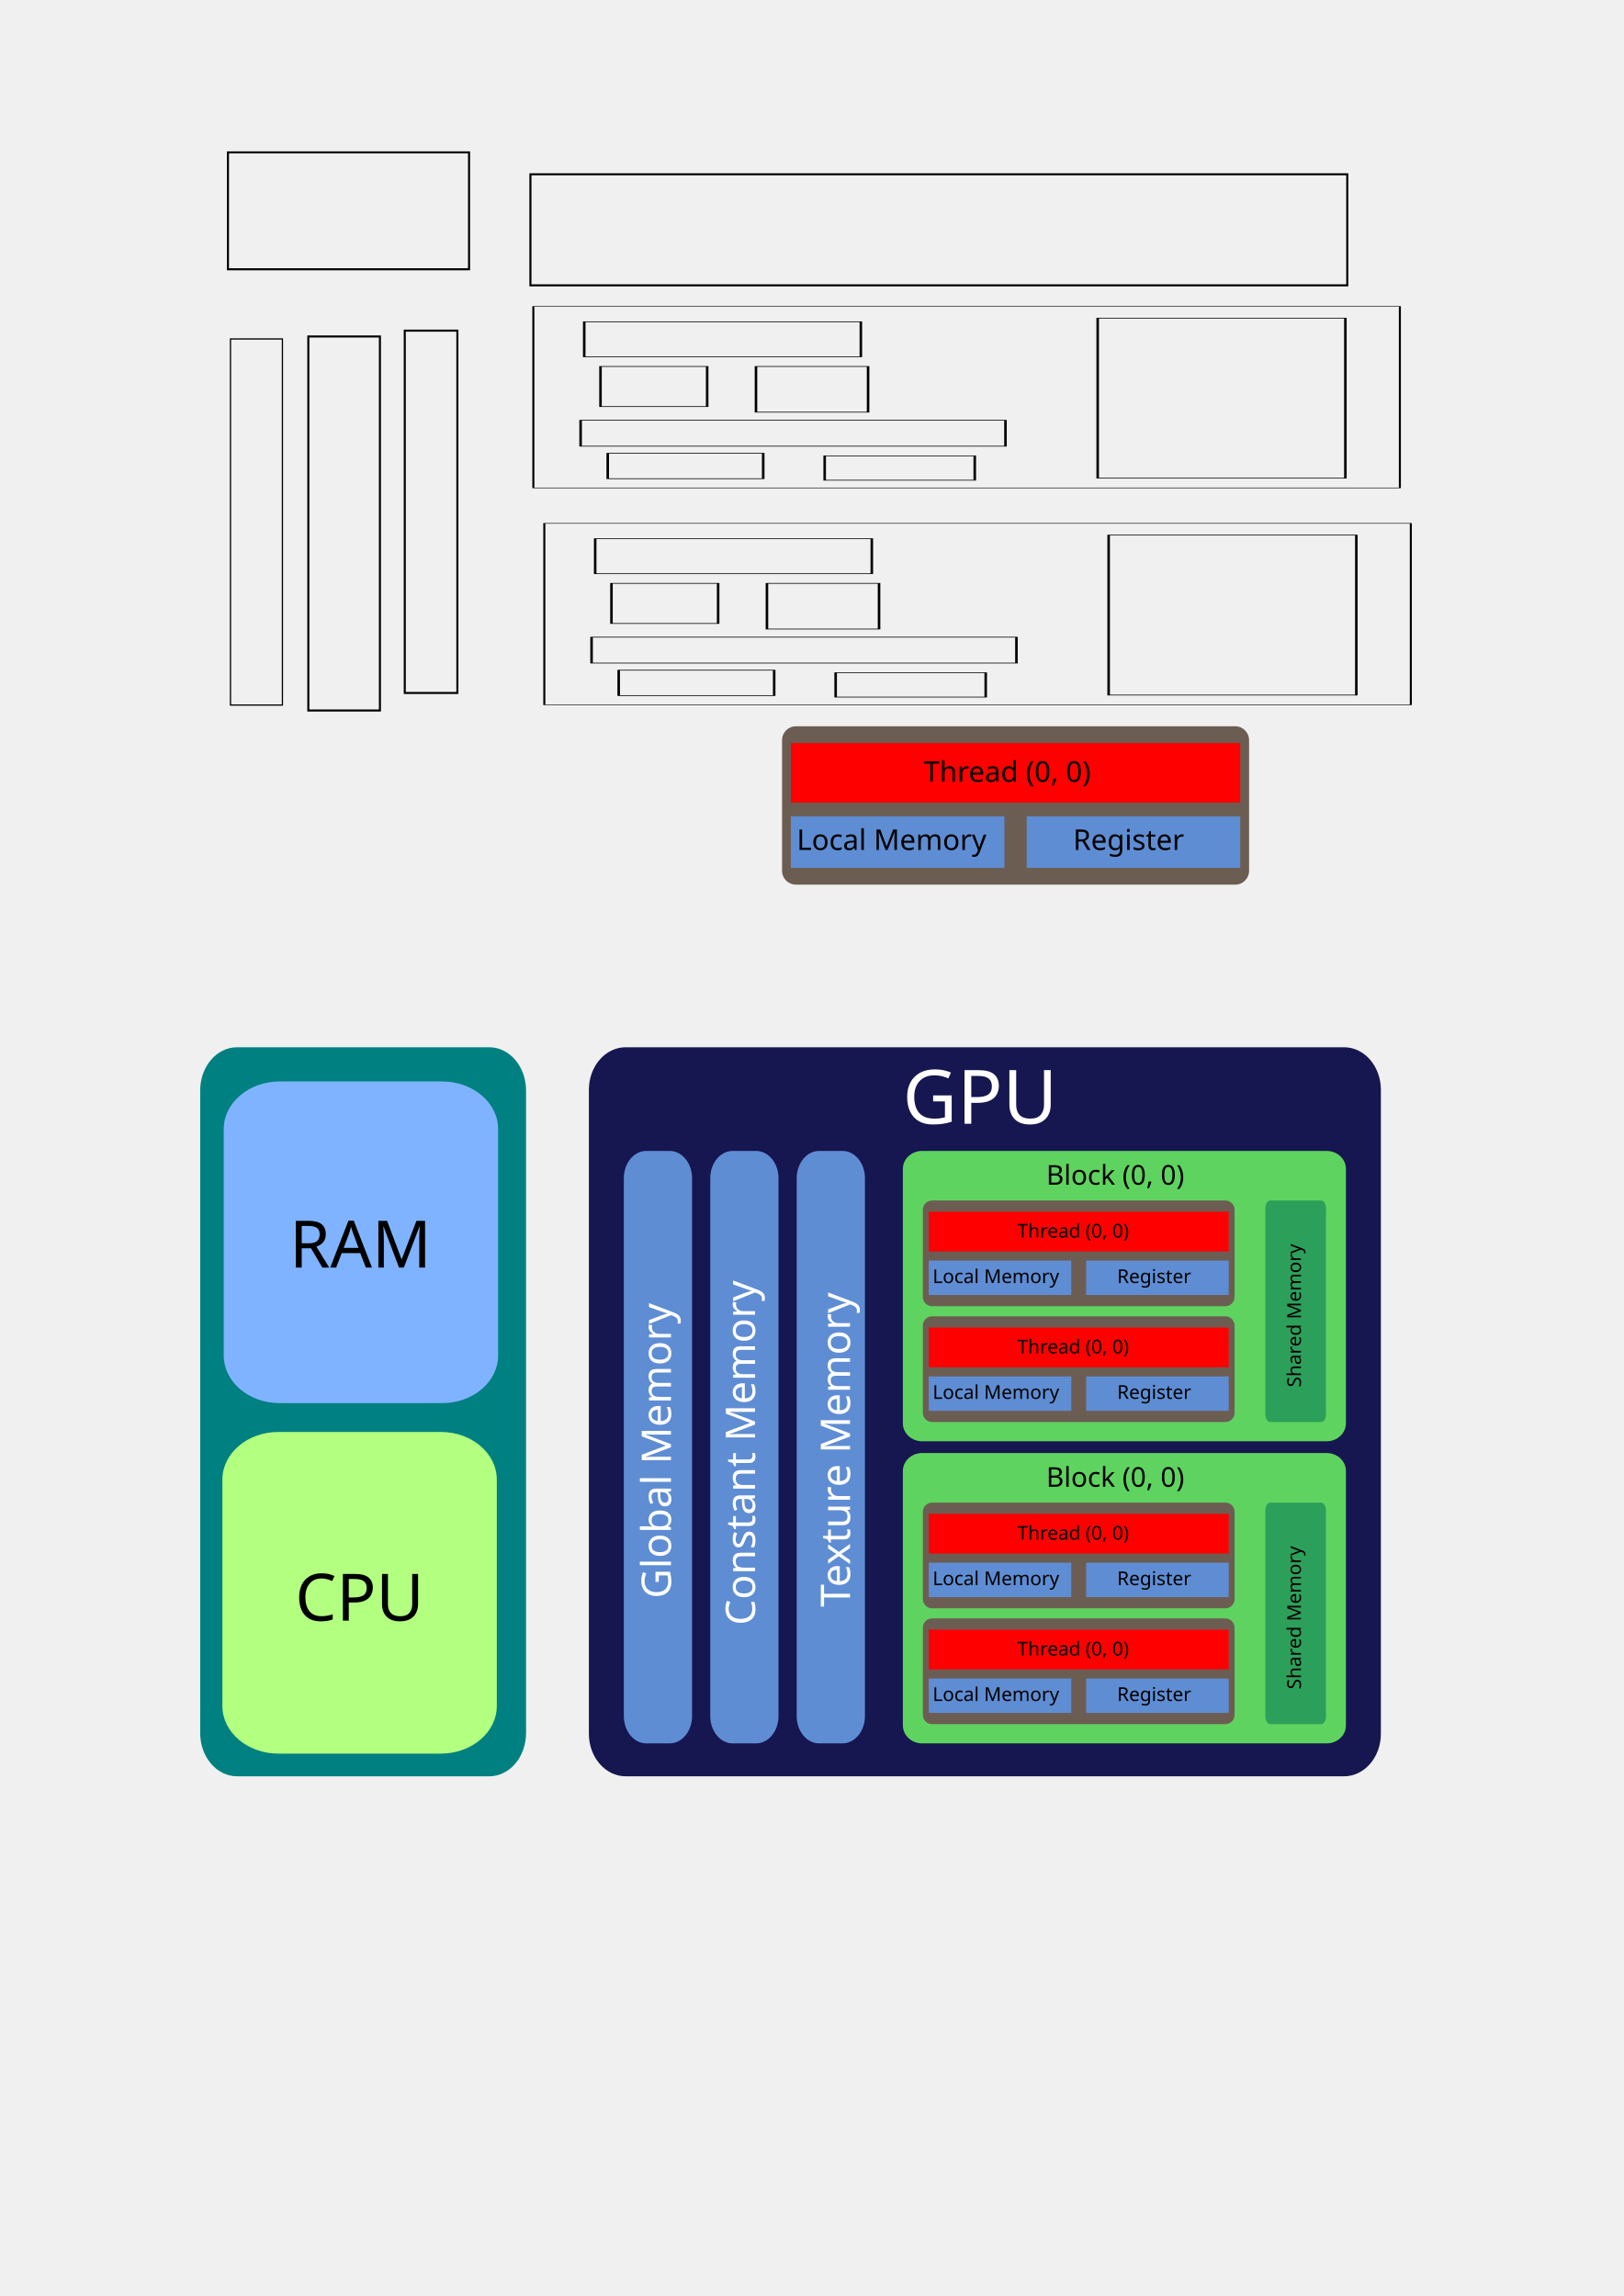
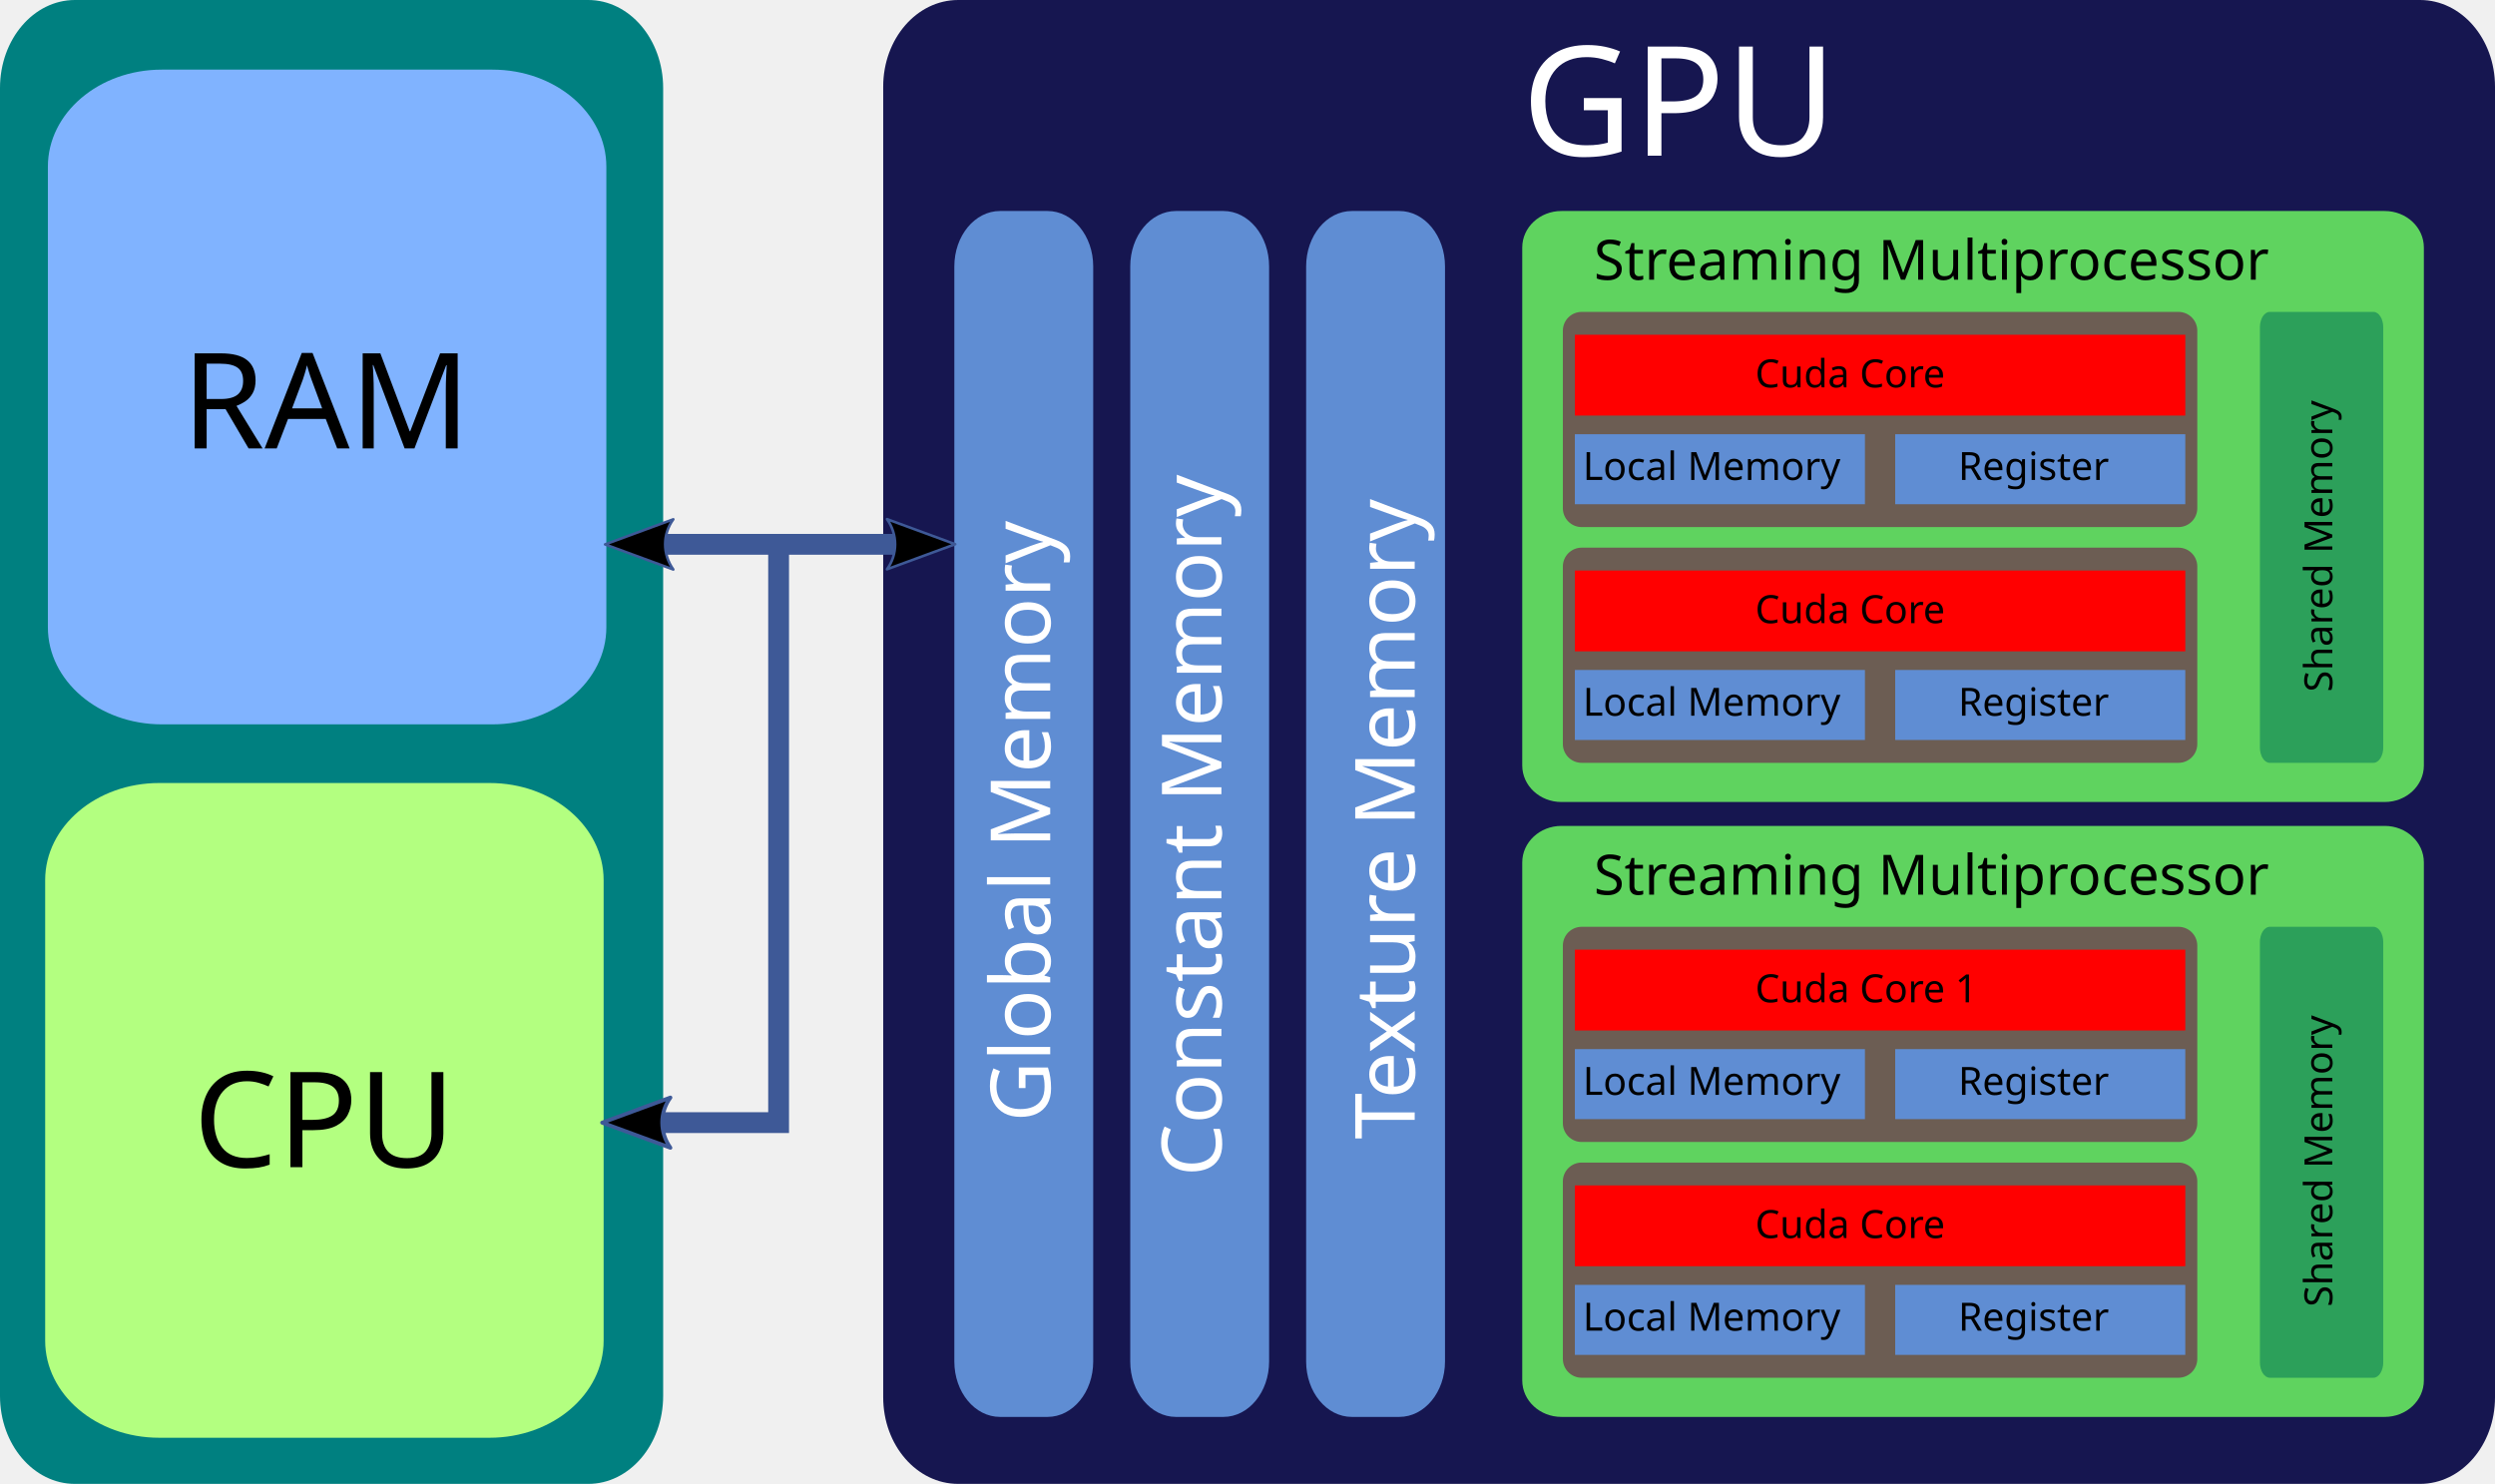
- <svg xmlns="http://www.w3.org/2000/svg" width="210mm" height="297mm" id="svg2" version="1.1">
-   <defs id="defs4" />
-   <g id="layer2">
+ <svg xmlns="http://www.w3.org/2000/svg" width="599.286" height="356.429" id="svg2" version="1.1">
+   <defs id="defs4">
+     <marker orient="auto" refY="0" refX="0" id="Arrow2Sstart" style="overflow:visible">
+       <path id="path3935" style="fill-rule:evenodd;stroke-width:0.625;stroke-linejoin:round" d="M 8.719,4.034 -2.207,0.016 8.719,-4.002 c -1.745,2.372 -1.735,5.617 -6e-7,8.035 z" transform="matrix(0.3,0,0,0.3,-0.69,0)" />
+     </marker>
+     <marker orient="auto" refY="0" refX="0" id="Arrow2Send" style="overflow:visible">
+       <path id="path3938" style="fill-rule:evenodd;stroke-width:0.625;stroke-linejoin:round" d="M 8.719,4.034 -2.207,0.016 8.719,-4.002 c -1.745,2.372 -1.735,5.617 -6e-7,8.035 z" transform="matrix(-0.3,0,0,-0.3,0.69,0)" />
+     </marker>
+     <marker orient="auto" refY="0" refX="0" id="Arrow1Lend" style="overflow:visible">
+       <path id="path3908" d="M 0,0 5,-5 -12.5,0 5,5 0,0 z" style="fill-rule:evenodd;stroke:#000000;stroke-width:1pt" transform="matrix(-0.8,0,0,-0.8,-10,0)" />
+     </marker>
+   </defs>
+   <g id="layer2" transform="translate(-97.85715,-512.005)">
    <text xml:space="preserve" style="font-size:28px;font-style:normal;font-weight:normal;line-height:125%;letter-spacing:0px;word-spacing:0px;fill:#ffffff;fill-opacity:1;stroke:none;font-family:Sans" x="445.714" y="547.362" id="text4523">
      <tspan id="tspan4525" x="445.714" y="547.362" />
    </text>
  </g>
-   <g id="layer3" />
-   <g id="layer1">
-     <g id="g3100" transform="matrix(1.237267,0,0,0.3475681,119.4371,107.3377)">
-       <rect ry="0" rx="0" y="122.26" x="114.184" height="255.204" width="342.347" id="rect2985" style="fill:none;stroke:#000000;stroke-width:0.796" />
-       <rect y="138.791" x="337.143" height="225" width="97.857" id="rect2989" style="fill:none;stroke:#000000;stroke-width:1;stroke-linecap:square;stroke-miterlimit:4;stroke-opacity:1;stroke-dasharray:0.1, 0.1;stroke-dashoffset:0" />
-       <rect y="143.791" x="134.286" height="49.286" width="109.286" id="rect3009" style="fill:none;stroke:#000000;stroke-width:1;stroke-linecap:square;stroke-miterlimit:4;stroke-opacity:1;stroke-dasharray:0.1, 0.1;stroke-dashoffset:0" />
-       <rect y="206.648" x="140.714" height="56.429" width="42.143" id="rect3011" style="fill:none;stroke:#000000;stroke-width:1;stroke-linecap:square;stroke-miterlimit:4;stroke-opacity:1;stroke-dasharray:0.1, 0.1;stroke-dashoffset:0" />
-       <rect y="206.648" x="202.143" height="64.286" width="44.286" id="rect3013" style="fill:none;stroke:#000000;stroke-width:1;stroke-linecap:square;stroke-miterlimit:4;stroke-opacity:1;stroke-dasharray:0.1, 0.1;stroke-dashoffset:0" />
-       <rect y="282.362" x="132.857" height="36.429" width="167.857" id="rect3015" style="fill:none;stroke:#000000;stroke-width:1;stroke-linecap:square;stroke-miterlimit:4;stroke-opacity:1;stroke-dasharray:0.1, 0.1;stroke-dashoffset:0" />
-       <rect y="328.791" x="143.571" height="35.714" width="61.429" id="rect3017" style="fill:none;stroke:#000000;stroke-width:1;stroke-linecap:square;stroke-miterlimit:4;stroke-opacity:1;stroke-dasharray:0.1, 0.1;stroke-dashoffset:0" />
-       <rect y="332.362" x="229.286" height="34.286" width="59.286" id="rect3019" style="fill:none;stroke:#000000;stroke-width:1;stroke-linecap:square;stroke-miterlimit:4;stroke-opacity:1;stroke-dasharray:0.1, 0.1;stroke-dashoffset:0" />
-     </g>
-     <rect style="fill:none;stroke:#000000;stroke-width:1;stroke-linecap:square;stroke-miterlimit:4;stroke-opacity:1;stroke-dasharray:0.1, 0.1;stroke-dashoffset:0" id="rect3110" width="25.714" height="177.143" x="197.857" y="161.648" />
-     <rect style="fill:none;stroke:#000000;stroke-width:1;stroke-linecap:square;stroke-miterlimit:4;stroke-opacity:1;stroke-dasharray:0.1, 0.1;stroke-dashoffset:0" id="rect3112" width="35" height="182.857" x="150.714" y="164.505" />
-     <rect style="fill:none;stroke:#000000;stroke-width:0.606;stroke-linecap:square;stroke-miterlimit:4;stroke-opacity:1;stroke-dasharray:0.061, 0.061;stroke-dashoffset:0" id="rect3114" width="25.398" height="178.991" x="112.658" y="165.713" />
-     <rect style="fill:none;stroke:#000000;stroke-width:1;stroke-linecap:square;stroke-miterlimit:4;stroke-opacity:1;stroke-dasharray:0.1, 0.1;stroke-dashoffset:0" id="rect3116" width="117.857" height="57.143" x="111.429" y="74.505" />
-     <rect style="fill:none;stroke:#000000;stroke-width:1;stroke-linecap:square;stroke-miterlimit:4;stroke-opacity:1;stroke-dasharray:0.1, 0.1;stroke-dashoffset:0" id="rect3118" width="399.286" height="54.286" x="259.286" y="85.219" />
-     <g id="g3100-2" transform="matrix(1.237267,0,0,0.3475681,124.7943,213.3752)">
-       <rect ry="0" rx="0" y="122.26" x="114.184" height="255.204" width="342.347" id="rect2985-5" style="fill:none;stroke:#000000;stroke-width:0.796" />
-       <rect y="138.791" x="337.143" height="225" width="97.857" id="rect2989-6" style="fill:none;stroke:#000000;stroke-width:1;stroke-linecap:square;stroke-miterlimit:4;stroke-opacity:1;stroke-dasharray:0.1, 0.1;stroke-dashoffset:0" />
-       <rect y="143.791" x="134.286" height="49.286" width="109.286" id="rect3009-7" style="fill:none;stroke:#000000;stroke-width:1;stroke-linecap:square;stroke-miterlimit:4;stroke-opacity:1;stroke-dasharray:0.1, 0.1;stroke-dashoffset:0" />
-       <rect y="206.648" x="140.714" height="56.429" width="42.143" id="rect3011-8" style="fill:none;stroke:#000000;stroke-width:1;stroke-linecap:square;stroke-miterlimit:4;stroke-opacity:1;stroke-dasharray:0.1, 0.1;stroke-dashoffset:0" />
-       <rect y="206.648" x="202.143" height="64.286" width="44.286" id="rect3013-4" style="fill:none;stroke:#000000;stroke-width:1;stroke-linecap:square;stroke-miterlimit:4;stroke-opacity:1;stroke-dasharray:0.1, 0.1;stroke-dashoffset:0" />
-       <rect y="282.362" x="132.857" height="36.429" width="167.857" id="rect3015-8" style="fill:none;stroke:#000000;stroke-width:1;stroke-linecap:square;stroke-miterlimit:4;stroke-opacity:1;stroke-dasharray:0.1, 0.1;stroke-dashoffset:0" />
-       <rect y="328.791" x="143.571" height="35.714" width="61.429" id="rect3017-4" style="fill:none;stroke:#000000;stroke-width:1;stroke-linecap:square;stroke-miterlimit:4;stroke-opacity:1;stroke-dasharray:0.1, 0.1;stroke-dashoffset:0" />
-       <rect y="332.362" x="229.286" height="34.286" width="59.286" id="rect3019-1" style="fill:none;stroke:#000000;stroke-width:1;stroke-linecap:square;stroke-miterlimit:4;stroke-opacity:1;stroke-dasharray:0.1, 0.1;stroke-dashoffset:0" />
-     </g>
-     <g id="g3386-0" transform="translate(236.3942,-74.45075)">
-       <rect ry="6.77" y="429.526" x="145.89" height="77.431" width="228.289" id="rect3313-3" style="fill:#6c5d53;stroke:none" />
-       <g transform="translate(5.922635,2.271435)" id="g3315-4">
-         <g id="g3226-9">
-           <rect y="435.479" x="144.297" height="29.082" width="219.641" id="rect3168-5" style="fill:#ff0000;stroke:none" />
-           <g transform="matrix(1.244927,0,0,1.017884,-35.33942,-7.788082)" id="g3200-7" style="fill:#5f8dd3;stroke:none">
-             <rect style="fill:#5f8dd3;stroke:none" id="rect3170-56" width="83.843" height="24.749" x="144.286" y="470.641" />
-             <rect style="fill:#5f8dd3;stroke:none" id="rect3170-1-2" width="83.843" height="24.749" x="236.881" y="470.641" />
-           </g>
-           <text id="text3210-0" y="454.416" x="209.175" style="font-size:14px;font-style:normal;font-weight:normal;line-height:125%;letter-spacing:0px;word-spacing:0px;fill:#000000;fill-opacity:1;stroke:none;font-family:Sans" xml:space="preserve">
-             <tspan y="454.416" x="209.175" id="tspan3212-5">Thread (0, 0)</tspan>
-           </text>
-           <text id="text3214-5" y="487.727" x="147.147" style="font-size:14px;font-style:normal;font-weight:normal;line-height:125%;letter-spacing:0px;word-spacing:0px;fill:#000000;fill-opacity:1;stroke:none;font-family:Sans" xml:space="preserve">
-             <tspan y="487.727" x="147.147" id="tspan3216-4">Local Memory</tspan>
-           </text>
-           <text id="text3218-1" y="487.727" x="282.235" style="font-size:14px;font-style:normal;font-weight:normal;line-height:125%;letter-spacing:0px;word-spacing:0px;fill:#000000;fill-opacity:1;stroke:none;font-family:Sans" xml:space="preserve">
-             <tspan y="487.727" x="282.235" id="tspan3220-1">Register</tspan>
-           </text>
-         </g>
-       </g>
-     </g>
+   <g id="layer3" transform="translate(-97.85715,-512.005)" />
+   <g id="layer1" transform="translate(-97.85715,-512.005)">
    <g id="g3185" transform="translate(0,-1.071426)">
-       <rect ry="20.797" rx="17.997" y="513.076" x="287.857" height="356.429" width="387.143" id="rect4433" style="fill:#161650;fill-opacity:1;stroke:none" />
-       <text id="text4527" y="550.469" x="441.205" style="font-size:36.698px;font-style:normal;font-weight:normal;line-height:125%;letter-spacing:0px;word-spacing:0px;fill:#ffffff;fill-opacity:1;stroke:none;font-family:Sans" xml:space="preserve">
-         <tspan y="550.469" x="441.205" id="tspan4529">GPU</tspan>
+       <rect ry="20.797" rx="17.997" y="513.076" x="310" height="356.429" width="387.143" id="rect4433" style="fill:#161650;fill-opacity:1;stroke:none" />
+       <text id="text4527" y="550.469" x="463.348" style="font-size:36.698px;font-style:normal;font-weight:normal;line-height:125%;letter-spacing:0px;word-spacing:0px;fill:#ffffff;fill-opacity:1;stroke:none;font-family:Sans" xml:space="preserve">
+         <tspan y="550.469" x="463.348" id="tspan4529">GPU</tspan>
      </text>
-       <g transform="translate(-3.630101,0)" id="g4437">
+       <g transform="translate(18.51276,0)" id="g4437">
        <g id="g3931" transform="matrix(0.5195229,0,0,0.6767215,365.2713,208.6131)" style="fill:#5f8dd3">
          <rect style="fill:#5f8dd3;fill-opacity:1;stroke:none" id="rect4107" width="64.205" height="428.031" x="53.513" y="524.804" rx="21.118" ry="19.672" />
          <rect style="fill:#5f8dd3;fill-opacity:1;stroke:none" id="rect4107-7" width="64.205" height="428.031" x="-109.138" y="524.804" rx="21.118" ry="19.672" />
          <rect style="fill:#5f8dd3;fill-opacity:1;stroke:none" id="rect4107-2" width="64.205" height="428.031" x="-27.812" y="524.804" rx="21.118" ry="19.672" />
        </g>
        <g id="g4177" transform="translate(132.8571,13.92858)">
          <g id="g3891" transform="matrix(0.6675082,0,0,0.6675082,213.5651,201.6941)">
            <rect ry="13.131" rx="14.096" y="521.546" x="147.65" height="212.669" width="324.439" id="rect3882" style="fill:#5fd35f;fill-opacity:1;stroke:none" />
            <g transform="translate(12.10692,1.010153)" id="g3846">
              <g id="g3611" transform="translate(-0.3571429,0.8885946)">
                <g id="g3577">
                  <g id="g3386" transform="translate(4.625649,126.4286)">
                    <rect ry="6.77" y="429.526" x="145.89" height="77.431" width="228.289" id="rect3313" style="fill:#6c5d53;stroke:none" />
                    <g transform="translate(5.922635,2.271435)" id="g3315">
                      <g id="g3226">
                        <rect y="435.479" x="144.297" height="29.082" width="219.641" id="rect3168" style="fill:#ff0000;stroke:none" />
                        <g transform="matrix(1.244927,0,0,1.017884,-35.33942,-7.788082)" id="g3200" style="fill:#5f8dd3;stroke:none">
                          <rect style="fill:#5f8dd3;stroke:none" id="rect3170" width="83.843" height="24.749" x="144.286" y="470.641" />
                          <rect style="fill:#5f8dd3;stroke:none" id="rect3170-1" width="83.843" height="24.749" x="236.881" y="470.641" />
                        </g>
                        <text id="text3210" y="454.416" x="209.175" style="font-size:14px;font-style:normal;font-weight:normal;line-height:125%;letter-spacing:0px;word-spacing:0px;fill:#000000;fill-opacity:1;stroke:none;font-family:Sans" xml:space="preserve">
-                           <tspan y="454.416" x="209.175" id="tspan3212">Thread (0, 0)</tspan>
+                           <tspan y="454.416" x="209.175" id="tspan3212">Cuda Core </tspan>
                        </text>
                        <text id="text3214" y="487.727" x="147.147" style="font-size:14px;font-style:normal;font-weight:normal;line-height:125%;letter-spacing:0px;word-spacing:0px;fill:#000000;fill-opacity:1;stroke:none;font-family:Sans" xml:space="preserve">
                          <tspan y="487.727" x="147.147" id="tspan3216">Local Memory</tspan>
                        </text>
                        <text id="text3218" y="487.727" x="282.235" style="font-size:14px;font-style:normal;font-weight:normal;line-height:125%;letter-spacing:0px;word-spacing:0px;fill:#000000;fill-opacity:1;stroke:none;font-family:Sans" xml:space="preserve">
                          <tspan y="487.727" x="282.235" id="tspan3220">Register</tspan>
                        </text>
                      </g>
                    </g>
                  </g>
                  <g transform="translate(4.625649,211.2635)" id="g3386-7">
                    <rect ry="6.77" y="429.526" x="145.89" height="77.431" width="228.289" id="rect3313-9" style="fill:#6c5d53;stroke:none" />
                    <g transform="translate(5.922635,2.271435)" id="g3315-9">
                      <g id="g3226-3">
                        <rect y="435.479" x="144.297" height="29.082" width="219.641" id="rect3168-8" style="fill:#ff0000;stroke:none" />
                        <g transform="matrix(1.244927,0,0,1.017884,-35.33942,-7.788082)" id="g3200-0" style="fill:#5f8dd3;stroke:none">
                          <rect style="fill:#5f8dd3;stroke:none" id="rect3170-5" width="83.843" height="24.749" x="144.286" y="470.641" />
                          <rect style="fill:#5f8dd3;stroke:none" id="rect3170-1-3" width="83.843" height="24.749" x="236.881" y="470.641" />
                        </g>
                        <text id="text3210-9" y="454.416" x="209.175" style="font-size:14px;font-style:normal;font-weight:normal;line-height:125%;letter-spacing:0px;word-spacing:0px;fill:#000000;fill-opacity:1;stroke:none;font-family:Sans" xml:space="preserve">
-                           <tspan y="454.416" x="209.175" id="tspan3212-0">Thread (0, 0)</tspan>
+                           <tspan y="454.416" x="209.175" id="tspan3212-0">Cuda Core </tspan>
                        </text>
                        <text id="text3214-7" y="487.727" x="147.147" style="font-size:14px;font-style:normal;font-weight:normal;line-height:125%;letter-spacing:0px;word-spacing:0px;fill:#000000;fill-opacity:1;stroke:none;font-family:Sans" xml:space="preserve">
                          <tspan y="487.727" x="147.147" id="tspan3216-6">Local Memory</tspan>
                        </text>
                        <text id="text3218-6" y="487.727" x="282.235" style="font-size:14px;font-style:normal;font-weight:normal;line-height:125%;letter-spacing:0px;word-spacing:0px;fill:#000000;fill-opacity:1;stroke:none;font-family:Sans" xml:space="preserve">
                          <tspan y="487.727" x="282.235" id="tspan3220-2">Register</tspan>
                        </text>
                      </g>
                    </g>
                  </g>
                </g>
              </g>
              <g id="g3841" transform="translate(0,-0.2678528)">
                <rect rx="3.536" ry="5.562" y="557.111" x="400.983" height="162.266" width="44.385" id="rect3642" style="fill:#2ca05a;fill-opacity:1;stroke:none" />
                <text transform="matrix(0,-1,1,0,0,0)" id="text3762" y="427.038" x="-693.868" style="font-size:14px;font-style:normal;font-weight:normal;line-height:125%;letter-spacing:0px;word-spacing:0px;fill:#000000;fill-opacity:1;stroke:none;font-family:Sans" xml:space="preserve">
                  <tspan y="427.038" x="-693.868" id="tspan3764">Shared Memory</tspan>
                </text>
              </g>
            </g>
          </g>
-           <text xml:space="preserve" style="font-size:20px;font-style:normal;font-weight:normal;line-height:125%;letter-spacing:0px;word-spacing:0px;fill:#000000;fill-opacity:1;stroke:none;font-family:Sans" x="252.604" y="546.276" id="text3886" transform="matrix(0.6675082,0,0,0.6675082,213.5651,201.6941)">
-             <tspan id="tspan3888" x="252.604" y="546.276">Block (0, 0)</tspan>
+           <text xml:space="preserve" style="font-size:13.35px;font-style:normal;font-weight:normal;line-height:125%;letter-spacing:0px;word-spacing:0px;fill:#000000;fill-opacity:1;stroke:none;font-family:Sans" x="329.323" y="566.338" id="text3886">
+             <tspan id="tspan3888" x="329.323" y="566.338">Streaming Multiprocessor</tspan>
          </text>
          <g transform="matrix(0.6675082,0,0,0.6675082,213.5651,349.3937)" id="g3931-0">
            <g id="g3891-1">
              <rect ry="13.131" rx="14.096" y="521.546" x="147.65" height="212.669" width="324.439" id="rect3882-0" style="fill:#5fd35f;fill-opacity:1;stroke:none" />
              <g transform="translate(12.10692,1.010153)" id="g3846-0">
                <g id="g3611-8" transform="translate(-0.3571429,0.8885946)">
                  <g id="g3577-6">
                    <g id="g3386-2" transform="translate(4.625649,126.4286)">
                      <rect ry="6.77" y="429.526" x="145.89" height="77.431" width="228.289" id="rect3313-0" style="fill:#6c5d53;stroke:none" />
                      <g transform="translate(5.922635,2.271435)" id="g3315-3">
                        <g id="g3226-8">
                          <rect y="435.479" x="144.297" height="29.082" width="219.641" id="rect3168-9" style="fill:#ff0000;stroke:none" />
                          <g transform="matrix(1.244927,0,0,1.017884,-35.33942,-7.788082)" id="g3200-5" style="fill:#5f8dd3;stroke:none">
                            <rect style="fill:#5f8dd3;stroke:none" id="rect3170-2" width="83.843" height="24.749" x="144.286" y="470.641" />
                            <rect style="fill:#5f8dd3;stroke:none" id="rect3170-1-9" width="83.843" height="24.749" x="236.881" y="470.641" />
                          </g>
                          <text id="text3210-08" y="454.416" x="209.175" style="font-size:14px;font-style:normal;font-weight:normal;line-height:125%;letter-spacing:0px;word-spacing:0px;fill:#000000;fill-opacity:1;stroke:none;font-family:Sans" xml:space="preserve">
-                             <tspan y="454.416" x="209.175" id="tspan3212-1">Thread (0, 0)</tspan>
+                             <tspan y="454.416" x="209.175" id="tspan3212-1">Cuda Core 1</tspan>
                          </text>
                          <text id="text3214-77" y="487.727" x="147.147" style="font-size:14px;font-style:normal;font-weight:normal;line-height:125%;letter-spacing:0px;word-spacing:0px;fill:#000000;fill-opacity:1;stroke:none;font-family:Sans" xml:space="preserve">
                            <tspan y="487.727" x="147.147" id="tspan3216-65">Local Memory</tspan>
                          </text>
                          <text id="text3218-0" y="487.727" x="282.235" style="font-size:14px;font-style:normal;font-weight:normal;line-height:125%;letter-spacing:0px;word-spacing:0px;fill:#000000;fill-opacity:1;stroke:none;font-family:Sans" xml:space="preserve">
                            <tspan y="487.727" x="282.235" id="tspan3220-9">Register</tspan>
                          </text>
                        </g>
                      </g>
                    </g>
                    <g transform="translate(4.625649,211.2635)" id="g3386-7-0">
                      <rect ry="6.77" y="429.526" x="145.89" height="77.431" width="228.289" id="rect3313-9-7" style="fill:#6c5d53;stroke:none" />
                      <g transform="translate(5.922635,2.271435)" id="g3315-9-3">
                        <g id="g3226-3-4">
                          <rect y="435.479" x="144.297" height="29.082" width="219.641" id="rect3168-8-8" style="fill:#ff0000;stroke:none" />
                          <g transform="matrix(1.244927,0,0,1.017884,-35.33942,-7.788082)" id="g3200-0-4" style="fill:#5f8dd3;stroke:none">
                            <rect style="fill:#5f8dd3;stroke:none" id="rect3170-5-2" width="83.843" height="24.749" x="144.286" y="470.641" />
                            <rect style="fill:#5f8dd3;stroke:none" id="rect3170-1-3-8" width="83.843" height="24.749" x="236.881" y="470.641" />
                          </g>
                          <text id="text3210-9-5" y="454.416" x="209.175" style="font-size:14px;font-style:normal;font-weight:normal;line-height:125%;letter-spacing:0px;word-spacing:0px;fill:#000000;fill-opacity:1;stroke:none;font-family:Sans" xml:space="preserve">
-                             <tspan y="454.416" x="209.175" id="tspan3212-0-6">Thread (0, 0)</tspan>
+                             <tspan y="454.416" x="209.175" id="tspan3212-0-6">Cuda Core</tspan>
                          </text>
                          <text id="text3214-7-1" y="487.727" x="147.147" style="font-size:14px;font-style:normal;font-weight:normal;line-height:125%;letter-spacing:0px;word-spacing:0px;fill:#000000;fill-opacity:1;stroke:none;font-family:Sans" xml:space="preserve">
                            <tspan y="487.727" x="147.147" id="tspan3216-6-7">Local Memory</tspan>
                          </text>
                          <text id="text3218-6-6" y="487.727" x="282.235" style="font-size:14px;font-style:normal;font-weight:normal;line-height:125%;letter-spacing:0px;word-spacing:0px;fill:#000000;fill-opacity:1;stroke:none;font-family:Sans" xml:space="preserve">
                            <tspan y="487.727" x="282.235" id="tspan3220-2-7">Register</tspan>
                          </text>
                        </g>
                      </g>
                    </g>
                  </g>
                </g>
                <g id="g3841-9" transform="translate(0,-0.2678528)">
                  <rect rx="3.536" ry="5.562" y="557.111" x="400.983" height="162.266" width="44.385" id="rect3642-7" style="fill:#2ca05a;fill-opacity:1;stroke:none" />
                  <text transform="matrix(0,-1,1,0,0,0)" id="text3762-0" y="427.038" x="-693.868" style="font-size:14px;font-style:normal;font-weight:normal;line-height:125%;letter-spacing:0px;word-spacing:0px;fill:#000000;fill-opacity:1;stroke:none;font-family:Sans" xml:space="preserve">
                    <tspan y="427.038" x="-693.868" id="tspan3764-9">Shared Memory</tspan>
                  </text>
                </g>
              </g>
            </g>
-             <text xml:space="preserve" style="font-size:20px;font-style:normal;font-weight:normal;line-height:125%;letter-spacing:0px;word-spacing:0px;fill:#000000;fill-opacity:1;stroke:none;font-family:Sans" x="252.604" y="546.276" id="text3886-8">
-               <tspan id="tspan3888-5" x="252.604" y="546.276">Block (0, 0)</tspan>
+             <text xml:space="preserve" style="font-size:20px;font-style:normal;font-weight:normal;line-height:125%;letter-spacing:0px;word-spacing:0px;fill:#000000;fill-opacity:1;stroke:none;font-family:Sans" x="173.419" y="546.276" id="text3886-8">
+               <tspan id="tspan3888-5" x="173.419" y="546.276">Streaming Multiprocessor</tspan>
            </text>
          </g>
        </g>
      </g>
-       <text transform="matrix(0,-1,1,0,0,0)" id="text3111" y="327.972" x="-782.57" style="font-size:20px;font-style:normal;font-weight:normal;line-height:125%;letter-spacing:0px;word-spacing:0px;fill:#ffffff;fill-opacity:1;stroke:none;font-family:Sans" xml:space="preserve">
-         <tspan y="327.972" x="-782.57" id="tspan3113">Global Memory</tspan>
+       <text transform="matrix(0,-1,1,0,0,0)" id="text3111" y="350.114" x="-782.57" style="font-size:20px;font-style:normal;font-weight:normal;line-height:125%;letter-spacing:0px;word-spacing:0px;fill:#ffffff;fill-opacity:1;stroke:none;font-family:Sans" xml:space="preserve">
+         <tspan y="350.114" x="-782.57" id="tspan3113">Global Memory</tspan>
      </text>
-       <text transform="matrix(0,-1,1,0,0,0)" id="text3111-4" y="369.089" x="-795.676" style="font-size:20px;font-style:normal;font-weight:normal;line-height:125%;letter-spacing:0px;word-spacing:0px;fill:#ffffff;fill-opacity:1;stroke:none;font-family:Sans" xml:space="preserve">
-         <tspan y="369.089" x="-795.676" id="tspan3113-9">Constant Memory</tspan>
+       <text transform="matrix(0,-1,1,0,0,0)" id="text3111-4" y="391.232" x="-795.676" style="font-size:20px;font-style:normal;font-weight:normal;line-height:125%;letter-spacing:0px;word-spacing:0px;fill:#ffffff;fill-opacity:1;stroke:none;font-family:Sans" xml:space="preserve">
+         <tspan y="391.232" x="-795.676" id="tspan3113-9">Constant Memory</tspan>
      </text>
-       <text transform="matrix(0,-1,1,0,0,0)" id="text3111-45" y="415.518" x="-786.725" style="font-size:20px;font-style:normal;font-weight:normal;line-height:125%;letter-spacing:0px;word-spacing:0px;fill:#ffffff;fill-opacity:1;stroke:none;font-family:Sans" xml:space="preserve">
-         <tspan y="415.518" x="-786.725" id="tspan3113-7">Texture Memory</tspan>
+       <text transform="matrix(0,-1,1,0,0,0)" id="text3111-45" y="437.66" x="-786.725" style="font-size:20px;font-style:normal;font-weight:normal;line-height:125%;letter-spacing:0px;word-spacing:0px;fill:#ffffff;fill-opacity:1;stroke:none;font-family:Sans" xml:space="preserve">
+         <tspan y="437.66" x="-786.725" id="tspan3113-7">Texture Memory</tspan>
      </text>
    </g>
-     <flowRoot xml:space="preserve" id="flowRoot3149" style="fill:black;stroke:none;stroke-opacity:1;stroke-width:1px;stroke-linejoin:miter;stroke-linecap:butt;fill-opacity:1;font-family:Sans;font-style:normal;font-weight:normal;font-size:20px;line-height:125%;letter-spacing:0px;word-spacing:0px">
+     <flowRoot xml:space="preserve" id="flowRoot3149" style="font-size:20px;font-style:normal;font-weight:normal;line-height:125%;letter-spacing:0px;word-spacing:0px;fill:#000000;fill-opacity:1;stroke:none;font-family:Sans">
      <flowRegion id="flowRegion3151">
        <rect id="rect3153" width="229.286" height="202.143" x="200" y="609.505" />
      </flowRegion>
      <flowPara id="flowPara3155" />
    </flowRoot>
    <rect style="fill:#008080;fill-opacity:1;stroke:none" id="rect3163" width="159.286" height="356.429" x="97.857" y="512.005" rx="17.997" ry="21.136" />
    <rect style="fill:#b3ff80;fill-opacity:1;stroke:none" id="rect3285" width="157.266" height="134.139" x="-857.35" y="108.707" rx="23.308" ry="27.374" transform="matrix(0,-1,1,0,0,0)" />
    <rect style="fill:#80b3ff;fill-opacity:1;stroke:none" id="rect3285-3" width="157.266" height="134.139" x="-685.995" y="109.359" rx="23.308" ry="27.374" transform="matrix(0,-1,1,0,0,0)" />
    <text xml:space="preserve" style="font-size:32px;font-style:normal;font-weight:normal;line-height:125%;letter-spacing:0px;word-spacing:0px;fill:#000000;fill-opacity:1;stroke:none;font-family:Sans" x="144.286" y="792.362" id="text3305">
      <tspan id="tspan3307" x="144.286" y="792.362">CPU</tspan>
    </text>
    <text xml:space="preserve" style="font-size:32px;font-style:normal;font-weight:normal;line-height:125%;letter-spacing:0px;word-spacing:0px;fill:#000000;fill-opacity:1;stroke:none;font-family:Sans" x="141.509" y="619.725" id="text3305-6">
      <tspan id="tspan3307-4" x="141.509" y="619.725">RAM</tspan>
    </text>
+     <g id="g5132">
+       <path style="font-size:medium;font-style:normal;font-variant:normal;font-weight:normal;font-stretch:normal;text-indent:0;text-align:start;text-decoration:none;line-height:normal;letter-spacing:normal;word-spacing:normal;text-transform:none;direction:ltr;block-progression:tb;writing-mode:lr-tb;text-anchor:start;baseline-shift:baseline;color:#000000;fill:#3e5997;fill-opacity:1;fill-rule:nonzero;stroke:none;stroke-width:5;marker:none;visibility:visible;display:inline;overflow:visible;enable-background:accumulate;font-family:Sans;-inkscape-font-specification:Sans" d="m 249.969,640.25 0,5 70.562,0 0,-5 -70.562,0 z" id="path5130" />
+       <path d="m 259.581,648.796 -16.389,-6.027 16.389,-6.027 c -2.618,3.558 -2.603,8.426 0,12.053 z" style="fill-rule:evenodd;stroke:#3e5997;stroke-width:0.625;stroke-linejoin:round;stroke-opacity:1" id="path5138" />
+       <path d="m 310.902,636.695 16.389,6.027 -16.389,6.027 c 2.618,-3.558 2.603,-8.426 0,-12.053 z" style="fill-rule:evenodd;stroke:#3e5997;stroke-width:0.625;stroke-linejoin:round;stroke-opacity:1" id="path5140" />
+     </g>
+     <g style="stroke:#3e5997;stroke-opacity:1" id="g5109">
+       <path id="path4917" d="m 282.375,642.75 0,136.406 -33.125,0 0,5 35.625,0 2.5,0 0,-2.5 0,-138.906 -5,0 z" style="font-size:medium;font-style:normal;font-variant:normal;font-weight:normal;font-stretch:normal;text-indent:0;text-align:start;text-decoration:none;line-height:normal;letter-spacing:normal;word-spacing:normal;text-transform:none;direction:ltr;block-progression:tb;writing-mode:lr-tb;text-anchor:start;baseline-shift:baseline;color:#000000;fill:#3e5997;fill-opacity:1;stroke:none;stroke-width:5;marker:none;visibility:visible;display:inline;overflow:visible;enable-background:accumulate;font-family:Sans;-inkscape-font-specification:Sans" />
+       <path id="path5115" style="fill-rule:evenodd;stroke:#3e5997;stroke-width:0.938;stroke-linejoin:round;stroke-opacity:1" d="m 258.883,787.692 -16.389,-6.027 16.389,-6.027 c -2.618,3.558 -2.603,8.426 0,12.053 z" />
+     </g>
  </g>
</svg>
